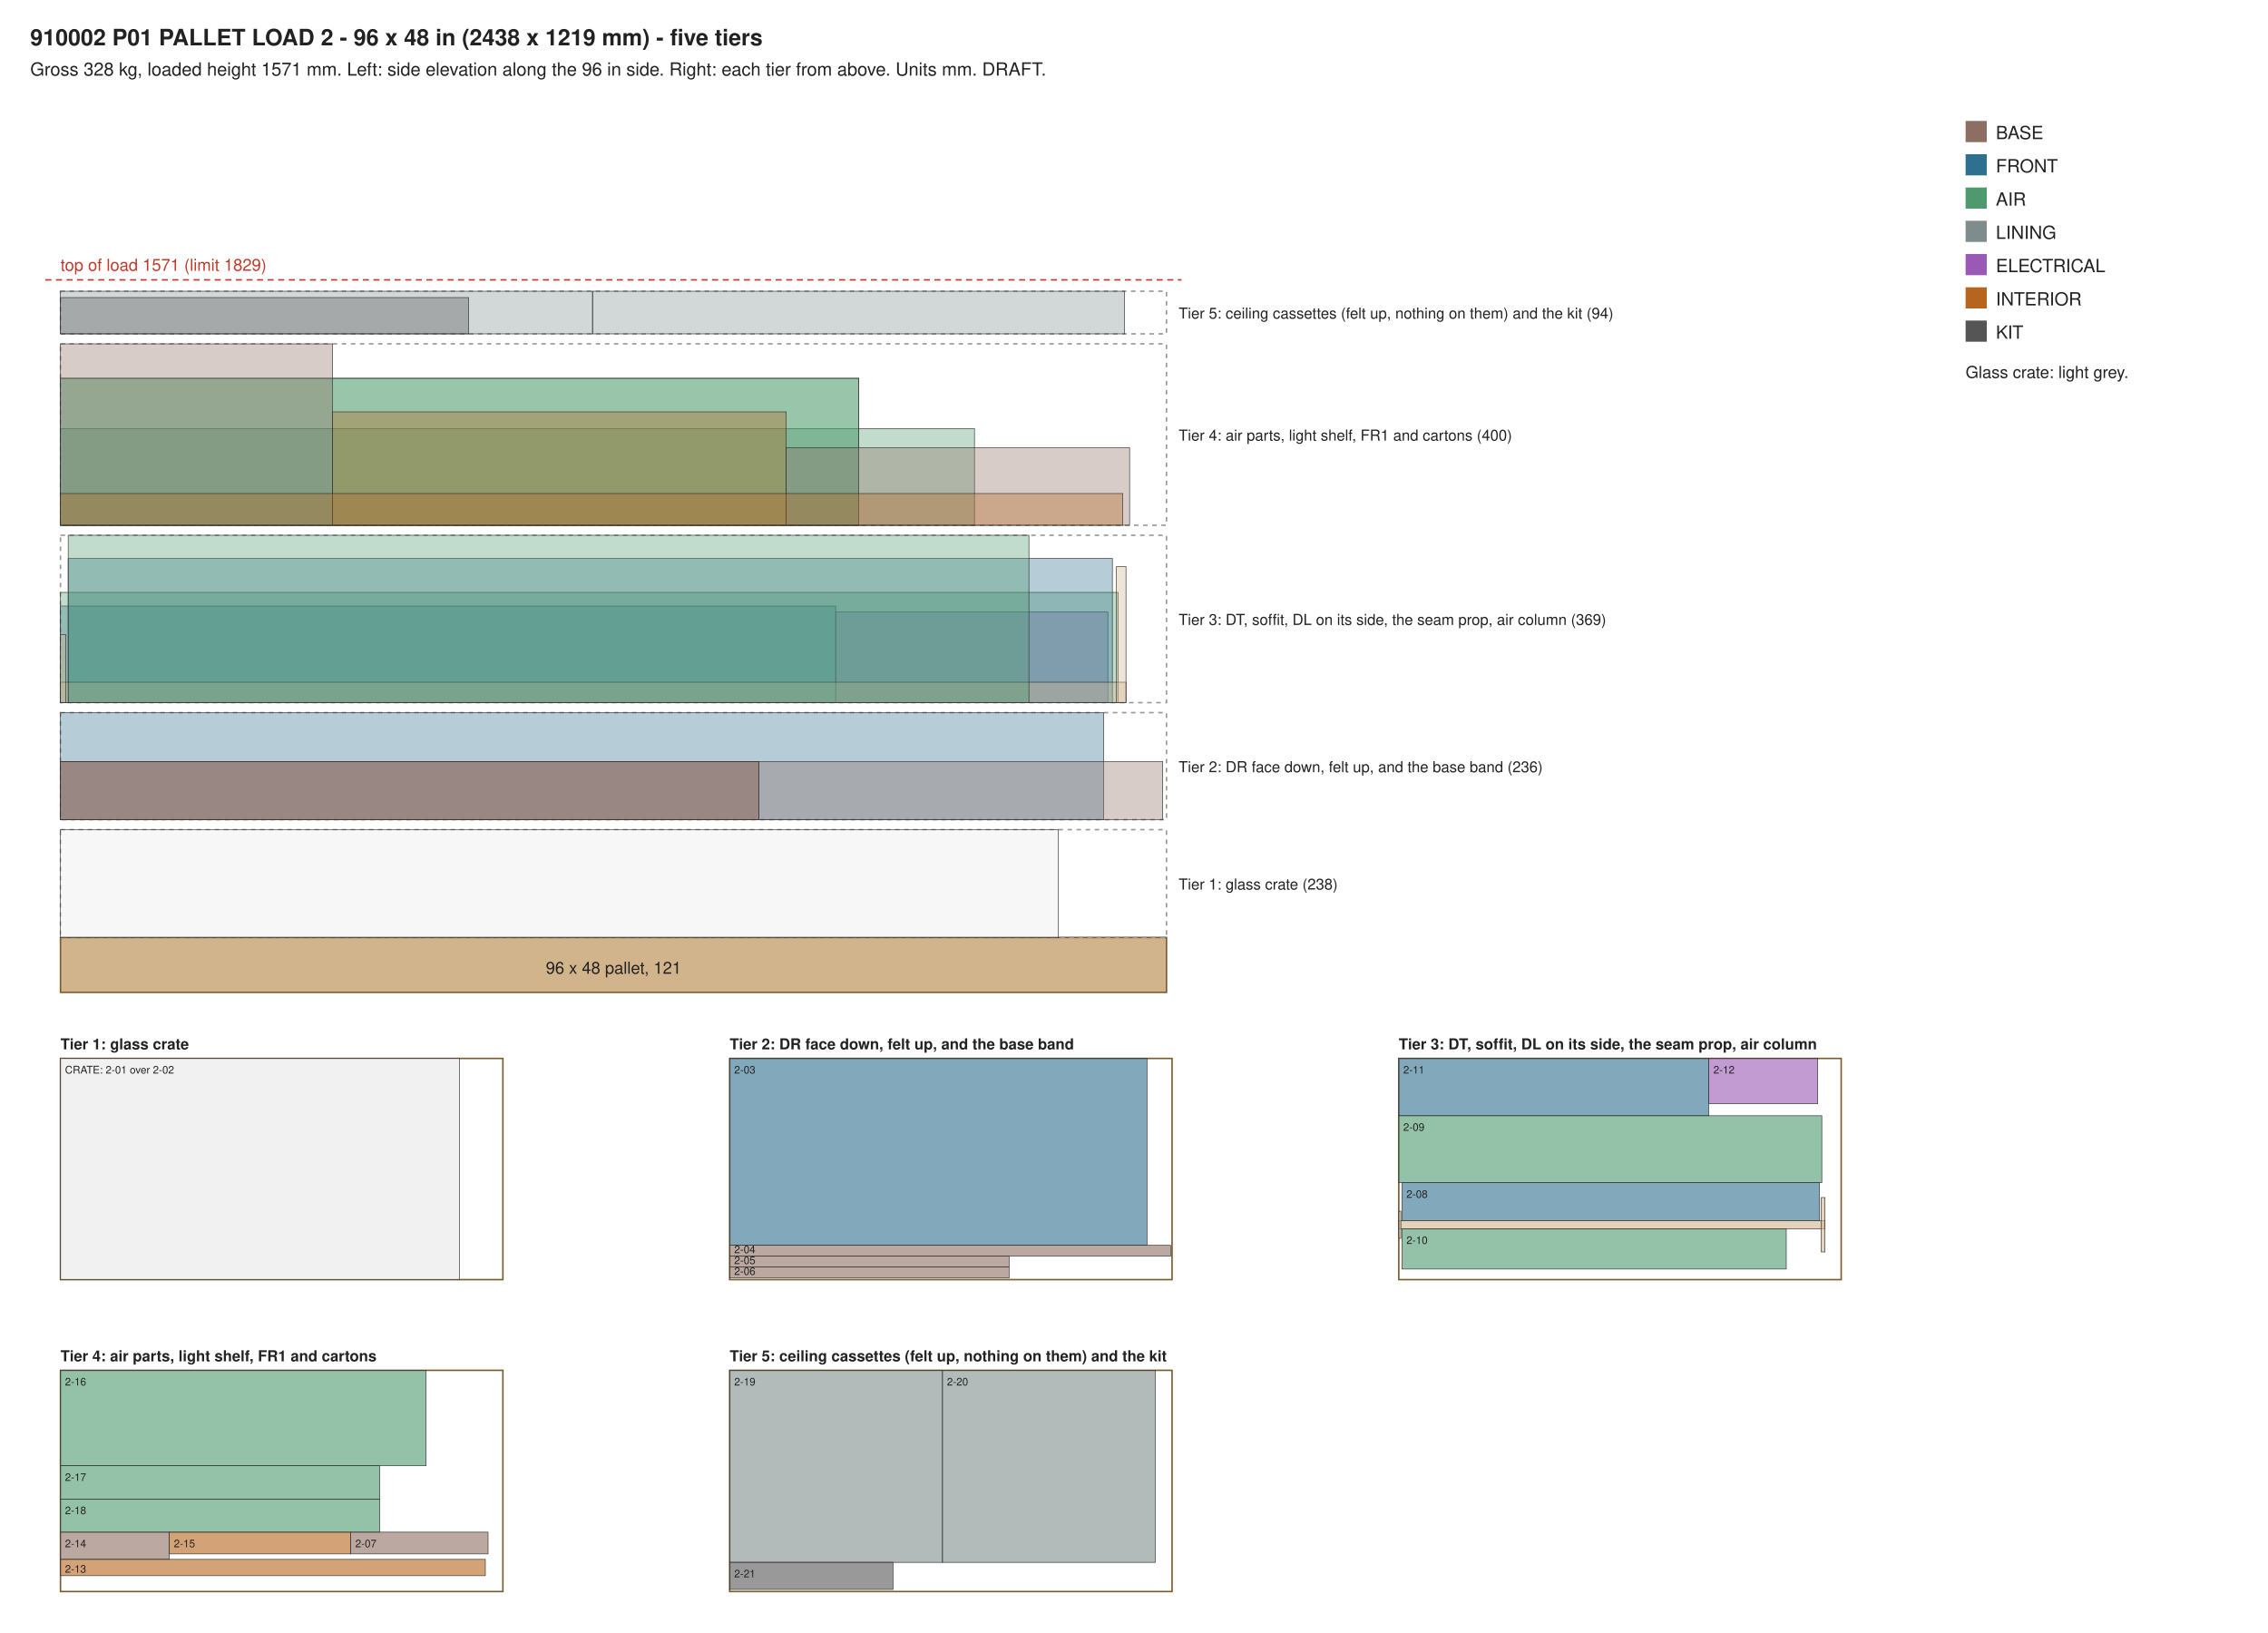
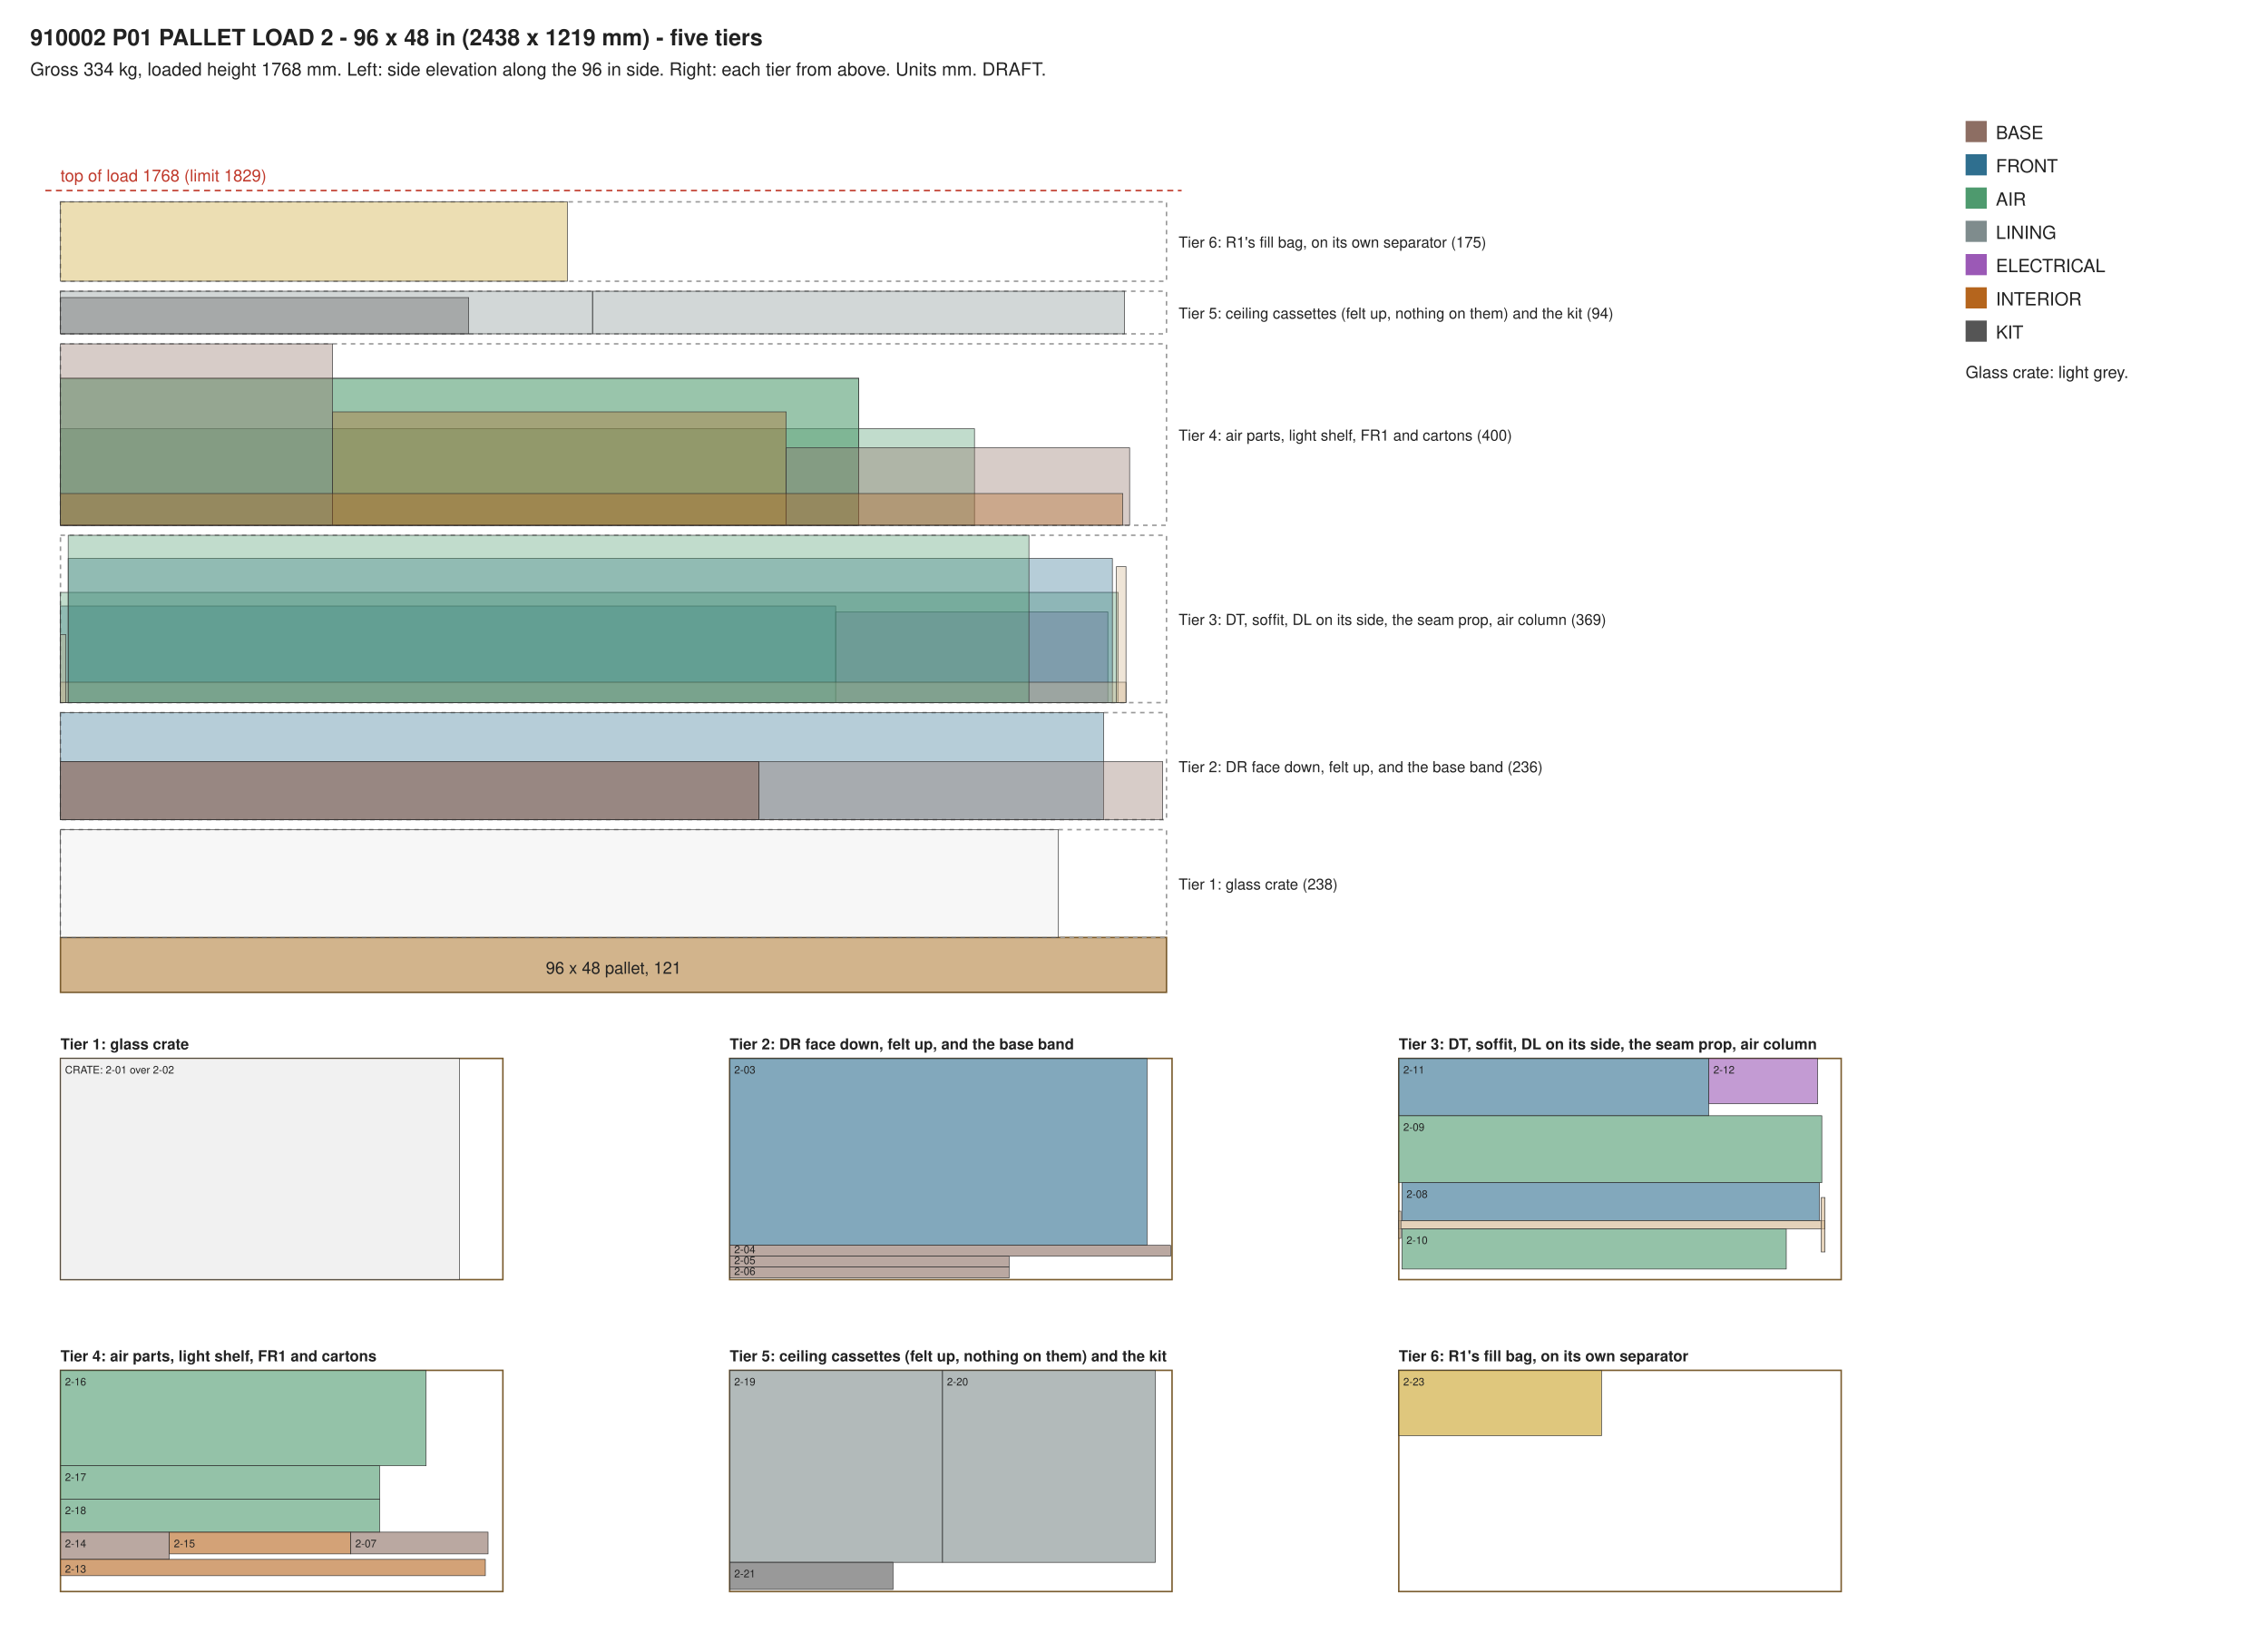
<svg xmlns="http://www.w3.org/2000/svg" width="1500" height="1080" viewBox="0 0 1500 1080">
  <rect width="1500" height="1080" fill="#ffffff" />
  <text x="20.0" y="30.0" font-family="Helvetica, Arial, sans-serif" font-size="15" text-anchor="start" font-weight="bold" fill="#222">910002 P01  PALLET LOAD 2 - 96 x 48 in (2438 x 1219 mm) - five tiers</text>
-   <text x="20.0" y="50.0" font-family="Helvetica, Arial, sans-serif" font-size="12" text-anchor="start" font-weight="normal" fill="#222">Gross 328 kg, loaded height 1571 mm. Left: side elevation along the 96 in side. Right: each tier from above. Units mm. DRAFT.</text>
+   <text x="20.0" y="50.0" font-family="Helvetica, Arial, sans-serif" font-size="12" text-anchor="start" font-weight="normal" fill="#222">Gross 334 kg, loaded height 1768 mm. Left: side elevation along the 96 in side. Right: each tier from above. Units mm. DRAFT.</text>
  <rect x="40" y="620" width="731.5" height="36.3" fill="#d2b48c" stroke="#7a5c2e" />
  <text x="405.8" y="644.0" font-family="Helvetica, Arial, sans-serif" font-size="11" text-anchor="middle" font-weight="normal" fill="#222">96 x 48 pallet, 121</text>
  <rect x="40" y="548.7" width="731.5" height="71.3" fill="none" stroke="#999" stroke-dasharray="3 3" />
  <rect x="40.0" y="548.7" width="660.0" height="71.3" fill="#e8e8e8" fill-opacity="0.35" stroke="#333" stroke-width="0.4" />
  <text x="779.5" y="588.3" font-family="Helvetica, Arial, sans-serif" font-size="10" text-anchor="start" font-weight="normal" fill="#222">Tier 1: glass crate (238)</text>
  <rect x="40" y="471.3" width="731.5" height="70.8" fill="none" stroke="#999" stroke-dasharray="3 3" />
  <rect x="40.0" y="471.3" width="690.0" height="70.8" fill="#2f6f8f" fill-opacity="0.35" stroke="#333" stroke-width="0.4" />
  <rect x="40.0" y="503.7" width="729.0" height="38.4" fill="#8d6e63" fill-opacity="0.35" stroke="#333" stroke-width="0.4" />
  <rect x="40.0" y="503.7" width="462.0" height="38.4" fill="#8d6e63" fill-opacity="0.35" stroke="#333" stroke-width="0.4" />
  <rect x="40.0" y="503.7" width="462.0" height="38.4" fill="#8d6e63" fill-opacity="0.35" stroke="#333" stroke-width="0.4" />
  <text x="779.5" y="510.7" font-family="Helvetica, Arial, sans-serif" font-size="10" text-anchor="start" font-weight="normal" fill="#222">Tier 2: DR face down, felt up, and the base band (236)</text>
  <rect x="40" y="354.0" width="731.5" height="110.7" fill="none" stroke="#999" stroke-dasharray="3 3" />
  <rect x="40.0" y="400.8" width="512.7" height="63.9" fill="#2f6f8f" fill-opacity="0.35" stroke="#333" stroke-width="0.4" />
  <rect x="552.7" y="404.7" width="180.0" height="60.0" fill="#9b59b6" fill-opacity="0.35" stroke="#333" stroke-width="0.4" />
  <rect x="40.0" y="391.8" width="699.6" height="72.9" fill="#4e9a6e" fill-opacity="0.35" stroke="#333" stroke-width="0.4" />
  <rect x="45.1" y="369.3" width="690.6" height="95.4" fill="#2f6f8f" fill-opacity="0.35" stroke="#333" stroke-width="0.4" />
  <rect x="40.0" y="451.2" width="704.7" height="13.5" fill="#d2b48c" fill-opacity="0.35" stroke="#333" stroke-width="0.4" />
  <rect x="40.0" y="419.7" width="3.6" height="45.0" fill="#d2b48c" fill-opacity="0.35" stroke="#333" stroke-width="0.4" />
  <rect x="738.4" y="374.7" width="6.3" height="90.0" fill="#d2b48c" fill-opacity="0.35" stroke="#333" stroke-width="0.4" />
  <rect x="45.1" y="354.0" width="635.4" height="110.7" fill="#4e9a6e" fill-opacity="0.35" stroke="#333" stroke-width="0.4" />
  <text x="779.5" y="413.3" font-family="Helvetica, Arial, sans-serif" font-size="10" text-anchor="start" font-weight="normal" fill="#222">Tier 3: DT, soffit, DL on its side, the seam prop, air column (369)</text>
  <rect x="40" y="227.4" width="731.5" height="120.0" fill="none" stroke="#999" stroke-dasharray="3 3" />
  <rect x="40.0" y="283.5" width="604.5" height="63.9" fill="#4e9a6e" fill-opacity="0.35" stroke="#333" stroke-width="0.4" />
  <rect x="40.0" y="250.2" width="528.0" height="97.2" fill="#4e9a6e" fill-opacity="0.35" stroke="#333" stroke-width="0.4" />
  <rect x="40.0" y="250.2" width="528.0" height="97.2" fill="#4e9a6e" fill-opacity="0.35" stroke="#333" stroke-width="0.4" />
  <rect x="40.0" y="227.4" width="180.0" height="120.0" fill="#8d6e63" fill-opacity="0.35" stroke="#333" stroke-width="0.4" />
  <rect x="220.0" y="272.4" width="300.0" height="75.0" fill="#b5651d" fill-opacity="0.35" stroke="#333" stroke-width="0.4" />
  <rect x="520.0" y="296.1" width="227.1" height="51.3" fill="#8d6e63" fill-opacity="0.35" stroke="#333" stroke-width="0.4" />
  <rect x="40.0" y="326.4" width="702.6" height="21.0" fill="#b5651d" fill-opacity="0.35" stroke="#333" stroke-width="0.4" />
  <text x="779.5" y="291.4" font-family="Helvetica, Arial, sans-serif" font-size="10" text-anchor="start" font-weight="normal" fill="#222">Tier 4: air parts, light shelf, FR1 and cartons (400)</text>
  <rect x="40" y="192.6" width="731.5" height="28.2" fill="none" stroke="#999" stroke-dasharray="3 3" />
  <rect x="40.0" y="192.6" width="351.9" height="28.2" fill="#7f8c8d" fill-opacity="0.35" stroke="#333" stroke-width="0.4" />
  <rect x="391.9" y="192.6" width="351.9" height="28.2" fill="#7f8c8d" fill-opacity="0.35" stroke="#333" stroke-width="0.4" />
  <rect x="40.0" y="196.8" width="270.0" height="24.0" fill="#555555" fill-opacity="0.35" stroke="#333" stroke-width="0.4" />
  <text x="779.5" y="210.7" font-family="Helvetica, Arial, sans-serif" font-size="10" text-anchor="start" font-weight="normal" fill="#222">Tier 5: ceiling cassettes (felt up, nothing on them) and the kit (94)</text>
-   <line x1="30" y1="185.1" x2="781.5" y2="185.1" stroke="#c0392b" stroke-dasharray="4 3" />
-   <text x="40.0" y="179.1" font-family="Helvetica, Arial, sans-serif" font-size="11" text-anchor="start" font-weight="normal" fill="#c0392b">top of load 1571 (limit 1829)</text>
+   <rect x="40" y="133.5" width="731.5" height="52.5" fill="none" stroke="#999" stroke-dasharray="3 3" />
+   <rect x="40.0" y="133.5" width="335.3" height="52.5" fill="#c9a227" fill-opacity="0.35" stroke="#333" stroke-width="0.4" />
+   <text x="779.5" y="163.7" font-family="Helvetica, Arial, sans-serif" font-size="10" text-anchor="start" font-weight="normal" fill="#222">Tier 6: R1's fill bag, on its own separator (175)</text>
+   <line x1="30" y1="126.0" x2="781.5" y2="126.0" stroke="#c0392b" stroke-dasharray="4 3" />
+   <text x="40.0" y="120.0" font-family="Helvetica, Arial, sans-serif" font-size="11" text-anchor="start" font-weight="normal" fill="#c0392b">top of load 1768 (limit 1829)</text>
  <text x="40.0" y="694.0" font-family="Helvetica, Arial, sans-serif" font-size="10" text-anchor="start" font-weight="bold" fill="#222">Tier 1: glass crate</text>
  <rect x="40.0" y="700.0" width="292.6" height="146.3" fill="none" stroke="#7a5c2e" />
  <rect x="40.0" y="700.0" width="264.0" height="146.3" fill="#e8e8e8" fill-opacity="0.6" stroke="#333" stroke-width="0.4" />
  <text x="43.0" y="710.0" font-family="Helvetica, Arial, sans-serif" font-size="7" text-anchor="start" font-weight="normal" fill="#222">CRATE: 2-01 over 2-02</text>
  <text x="482.6" y="694.0" font-family="Helvetica, Arial, sans-serif" font-size="10" text-anchor="start" font-weight="bold" fill="#222">Tier 2: DR face down, felt up, and the base band</text>
  <rect x="482.56" y="700.0" width="292.6" height="146.3" fill="none" stroke="#7a5c2e" />
  <rect x="482.6" y="700.0" width="276.0" height="123.6" fill="#2f6f8f" fill-opacity="0.6" stroke="#333" stroke-width="0.4" />
  <text x="485.6" y="710.0" font-family="Helvetica, Arial, sans-serif" font-size="7" text-anchor="start" font-weight="normal" fill="#222">2-03</text>
  <rect x="482.6" y="823.6" width="291.6" height="7.2" fill="#8d6e63" fill-opacity="0.6" stroke="#333" stroke-width="0.4" />
  <text x="485.6" y="828.8" font-family="Helvetica, Arial, sans-serif" font-size="7" text-anchor="start" font-weight="normal" fill="#222">2-04</text>
  <rect x="482.6" y="830.8" width="184.8" height="7.2" fill="#8d6e63" fill-opacity="0.6" stroke="#333" stroke-width="0.4" />
  <text x="485.6" y="836.0" font-family="Helvetica, Arial, sans-serif" font-size="7" text-anchor="start" font-weight="normal" fill="#222">2-05</text>
  <rect x="482.6" y="838.0" width="184.8" height="7.2" fill="#8d6e63" fill-opacity="0.6" stroke="#333" stroke-width="0.4" />
  <text x="485.6" y="843.2" font-family="Helvetica, Arial, sans-serif" font-size="7" text-anchor="start" font-weight="normal" fill="#222">2-06</text>
  <text x="925.1" y="694.0" font-family="Helvetica, Arial, sans-serif" font-size="10" text-anchor="start" font-weight="bold" fill="#222">Tier 3: DT, soffit, DL on its side, the seam prop, air column</text>
  <rect x="925.12" y="700.0" width="292.6" height="146.3" fill="none" stroke="#7a5c2e" />
  <rect x="925.1" y="700.0" width="205.1" height="37.9" fill="#2f6f8f" fill-opacity="0.6" stroke="#333" stroke-width="0.4" />
  <text x="928.1" y="710.0" font-family="Helvetica, Arial, sans-serif" font-size="7" text-anchor="start" font-weight="normal" fill="#222">2-11</text>
  <rect x="1130.2" y="700.0" width="72.0" height="30.0" fill="#9b59b6" fill-opacity="0.6" stroke="#333" stroke-width="0.4" />
  <text x="1133.2" y="710.0" font-family="Helvetica, Arial, sans-serif" font-size="7" text-anchor="start" font-weight="normal" fill="#222">2-12</text>
  <rect x="925.1" y="737.9" width="279.8" height="44.3" fill="#4e9a6e" fill-opacity="0.6" stroke="#333" stroke-width="0.4" />
  <text x="928.1" y="747.9" font-family="Helvetica, Arial, sans-serif" font-size="7" text-anchor="start" font-weight="normal" fill="#222">2-09</text>
  <rect x="927.2" y="782.2" width="276.2" height="25.1" fill="#2f6f8f" fill-opacity="0.6" stroke="#333" stroke-width="0.4" />
  <text x="930.2" y="792.2" font-family="Helvetica, Arial, sans-serif" font-size="7" text-anchor="start" font-weight="normal" fill="#222">2-08</text>
  <rect x="925.1" y="807.3" width="281.9" height="5.4" fill="#d2b48c" fill-opacity="0.6" stroke="#333" stroke-width="0.4" />
  <rect x="925.1" y="801.0" width="1.4" height="18.0" fill="#d2b48c" fill-opacity="0.6" stroke="#333" stroke-width="0.4" />
  <rect x="1204.5" y="792.0" width="2.5" height="36.0" fill="#d2b48c" fill-opacity="0.6" stroke="#333" stroke-width="0.4" />
  <rect x="927.2" y="812.7" width="254.2" height="26.6" fill="#4e9a6e" fill-opacity="0.6" stroke="#333" stroke-width="0.4" />
  <text x="930.2" y="822.7" font-family="Helvetica, Arial, sans-serif" font-size="7" text-anchor="start" font-weight="normal" fill="#222">2-10</text>
  <text x="40.0" y="900.3" font-family="Helvetica, Arial, sans-serif" font-size="10" text-anchor="start" font-weight="bold" fill="#222">Tier 4: air parts, light shelf, FR1 and cartons</text>
  <rect x="40.0" y="906.28" width="292.6" height="146.3" fill="none" stroke="#7a5c2e" />
  <rect x="40.0" y="906.3" width="241.8" height="63.1" fill="#4e9a6e" fill-opacity="0.6" stroke="#333" stroke-width="0.4" />
  <text x="43.0" y="916.3" font-family="Helvetica, Arial, sans-serif" font-size="7" text-anchor="start" font-weight="normal" fill="#222">2-16</text>
  <rect x="40.0" y="969.4" width="211.2" height="22.0" fill="#4e9a6e" fill-opacity="0.6" stroke="#333" stroke-width="0.4" />
  <text x="43.0" y="979.4" font-family="Helvetica, Arial, sans-serif" font-size="7" text-anchor="start" font-weight="normal" fill="#222">2-17</text>
  <rect x="40.0" y="991.4" width="211.2" height="22.0" fill="#4e9a6e" fill-opacity="0.6" stroke="#333" stroke-width="0.4" />
  <text x="43.0" y="1001.4" font-family="Helvetica, Arial, sans-serif" font-size="7" text-anchor="start" font-weight="normal" fill="#222">2-18</text>
  <rect x="40.0" y="1013.3" width="72.0" height="18.0" fill="#8d6e63" fill-opacity="0.6" stroke="#333" stroke-width="0.4" />
  <text x="43.0" y="1023.3" font-family="Helvetica, Arial, sans-serif" font-size="7" text-anchor="start" font-weight="normal" fill="#222">2-14</text>
  <rect x="112.0" y="1013.3" width="120.0" height="14.4" fill="#b5651d" fill-opacity="0.6" stroke="#333" stroke-width="0.4" />
  <text x="115.0" y="1023.3" font-family="Helvetica, Arial, sans-serif" font-size="7" text-anchor="start" font-weight="normal" fill="#222">2-15</text>
  <rect x="232.0" y="1013.3" width="90.8" height="14.4" fill="#8d6e63" fill-opacity="0.6" stroke="#333" stroke-width="0.4" />
  <text x="235.0" y="1023.3" font-family="Helvetica, Arial, sans-serif" font-size="7" text-anchor="start" font-weight="normal" fill="#222">2-07</text>
  <rect x="40.0" y="1031.3" width="281.0" height="10.8" fill="#b5651d" fill-opacity="0.6" stroke="#333" stroke-width="0.4" />
  <text x="43.0" y="1040.1" font-family="Helvetica, Arial, sans-serif" font-size="7" text-anchor="start" font-weight="normal" fill="#222">2-13</text>
  <text x="482.6" y="900.3" font-family="Helvetica, Arial, sans-serif" font-size="10" text-anchor="start" font-weight="bold" fill="#222">Tier 5: ceiling cassettes (felt up, nothing on them) and the kit</text>
  <rect x="482.56" y="906.28" width="292.6" height="146.3" fill="none" stroke="#7a5c2e" />
  <rect x="482.6" y="906.3" width="140.8" height="127.0" fill="#7f8c8d" fill-opacity="0.6" stroke="#333" stroke-width="0.4" />
  <text x="485.6" y="916.3" font-family="Helvetica, Arial, sans-serif" font-size="7" text-anchor="start" font-weight="normal" fill="#222">2-19</text>
  <rect x="623.3" y="906.3" width="140.8" height="127.0" fill="#7f8c8d" fill-opacity="0.6" stroke="#333" stroke-width="0.4" />
  <text x="626.3" y="916.3" font-family="Helvetica, Arial, sans-serif" font-size="7" text-anchor="start" font-weight="normal" fill="#222">2-20</text>
  <rect x="482.6" y="1033.2" width="108.0" height="18.0" fill="#555555" fill-opacity="0.6" stroke="#333" stroke-width="0.4" />
  <text x="485.6" y="1043.2" font-family="Helvetica, Arial, sans-serif" font-size="7" text-anchor="start" font-weight="normal" fill="#222">2-21</text>
+   <text x="925.1" y="900.3" font-family="Helvetica, Arial, sans-serif" font-size="10" text-anchor="start" font-weight="bold" fill="#222">Tier 6: R1's fill bag, on its own separator</text>
+   <rect x="925.12" y="906.28" width="292.6" height="146.3" fill="none" stroke="#7a5c2e" />
+   <rect x="925.1" y="906.3" width="134.1" height="43.2" fill="#c9a227" fill-opacity="0.6" stroke="#333" stroke-width="0.4" />
+   <text x="928.1" y="916.3" font-family="Helvetica, Arial, sans-serif" font-size="7" text-anchor="start" font-weight="normal" fill="#222">2-23</text>
  <rect x="1300" y="80" width="14" height="14" fill="#8d6e63" />
  <text x="1320.0" y="92.0" font-family="Helvetica, Arial, sans-serif" font-size="12" text-anchor="start" font-weight="normal" fill="#222">BASE</text>
  <rect x="1300" y="102" width="14" height="14" fill="#2f6f8f" />
  <text x="1320.0" y="114.0" font-family="Helvetica, Arial, sans-serif" font-size="12" text-anchor="start" font-weight="normal" fill="#222">FRONT</text>
  <rect x="1300" y="124" width="14" height="14" fill="#4e9a6e" />
  <text x="1320.0" y="136.0" font-family="Helvetica, Arial, sans-serif" font-size="12" text-anchor="start" font-weight="normal" fill="#222">AIR</text>
  <rect x="1300" y="146" width="14" height="14" fill="#7f8c8d" />
  <text x="1320.0" y="158.0" font-family="Helvetica, Arial, sans-serif" font-size="12" text-anchor="start" font-weight="normal" fill="#222">LINING</text>
  <rect x="1300" y="168" width="14" height="14" fill="#9b59b6" />
  <text x="1320.0" y="180.0" font-family="Helvetica, Arial, sans-serif" font-size="12" text-anchor="start" font-weight="normal" fill="#222">ELECTRICAL</text>
  <rect x="1300" y="190" width="14" height="14" fill="#b5651d" />
  <text x="1320.0" y="202.0" font-family="Helvetica, Arial, sans-serif" font-size="12" text-anchor="start" font-weight="normal" fill="#222">INTERIOR</text>
  <rect x="1300" y="212" width="14" height="14" fill="#555555" />
  <text x="1320.0" y="224.0" font-family="Helvetica, Arial, sans-serif" font-size="12" text-anchor="start" font-weight="normal" fill="#222">KIT</text>
  <text x="1300.0" y="250.0" font-family="Helvetica, Arial, sans-serif" font-size="11" text-anchor="start" font-weight="normal" fill="#222">Glass crate: light grey.</text>
</svg>
